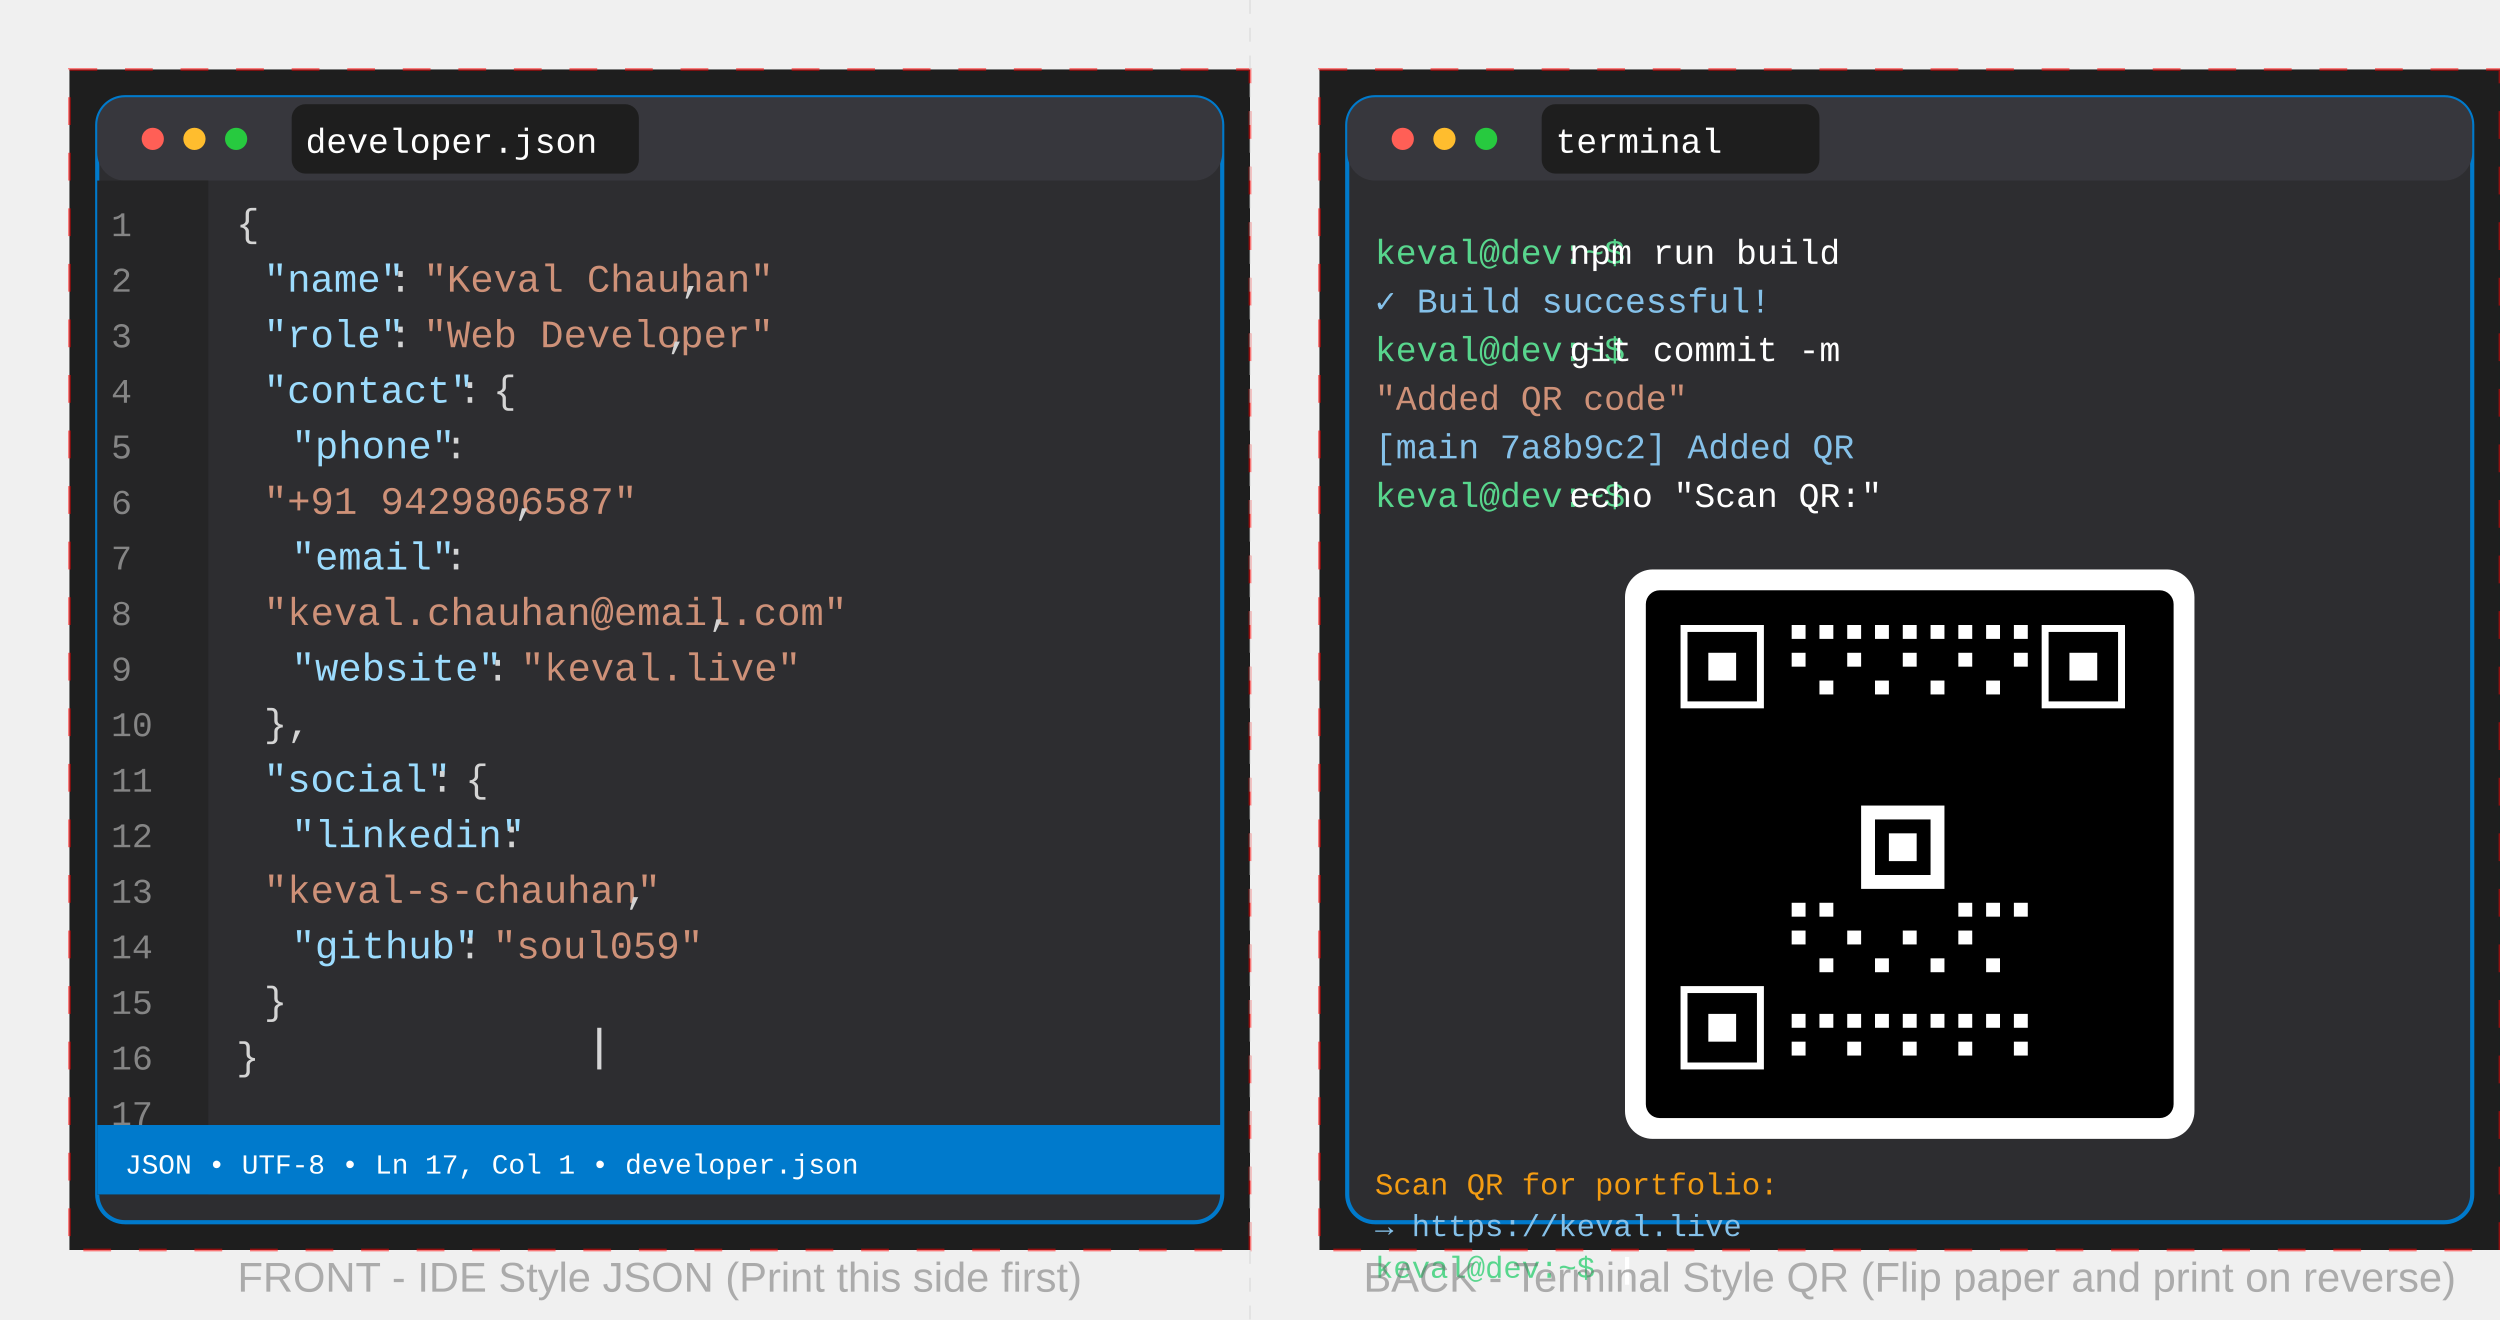
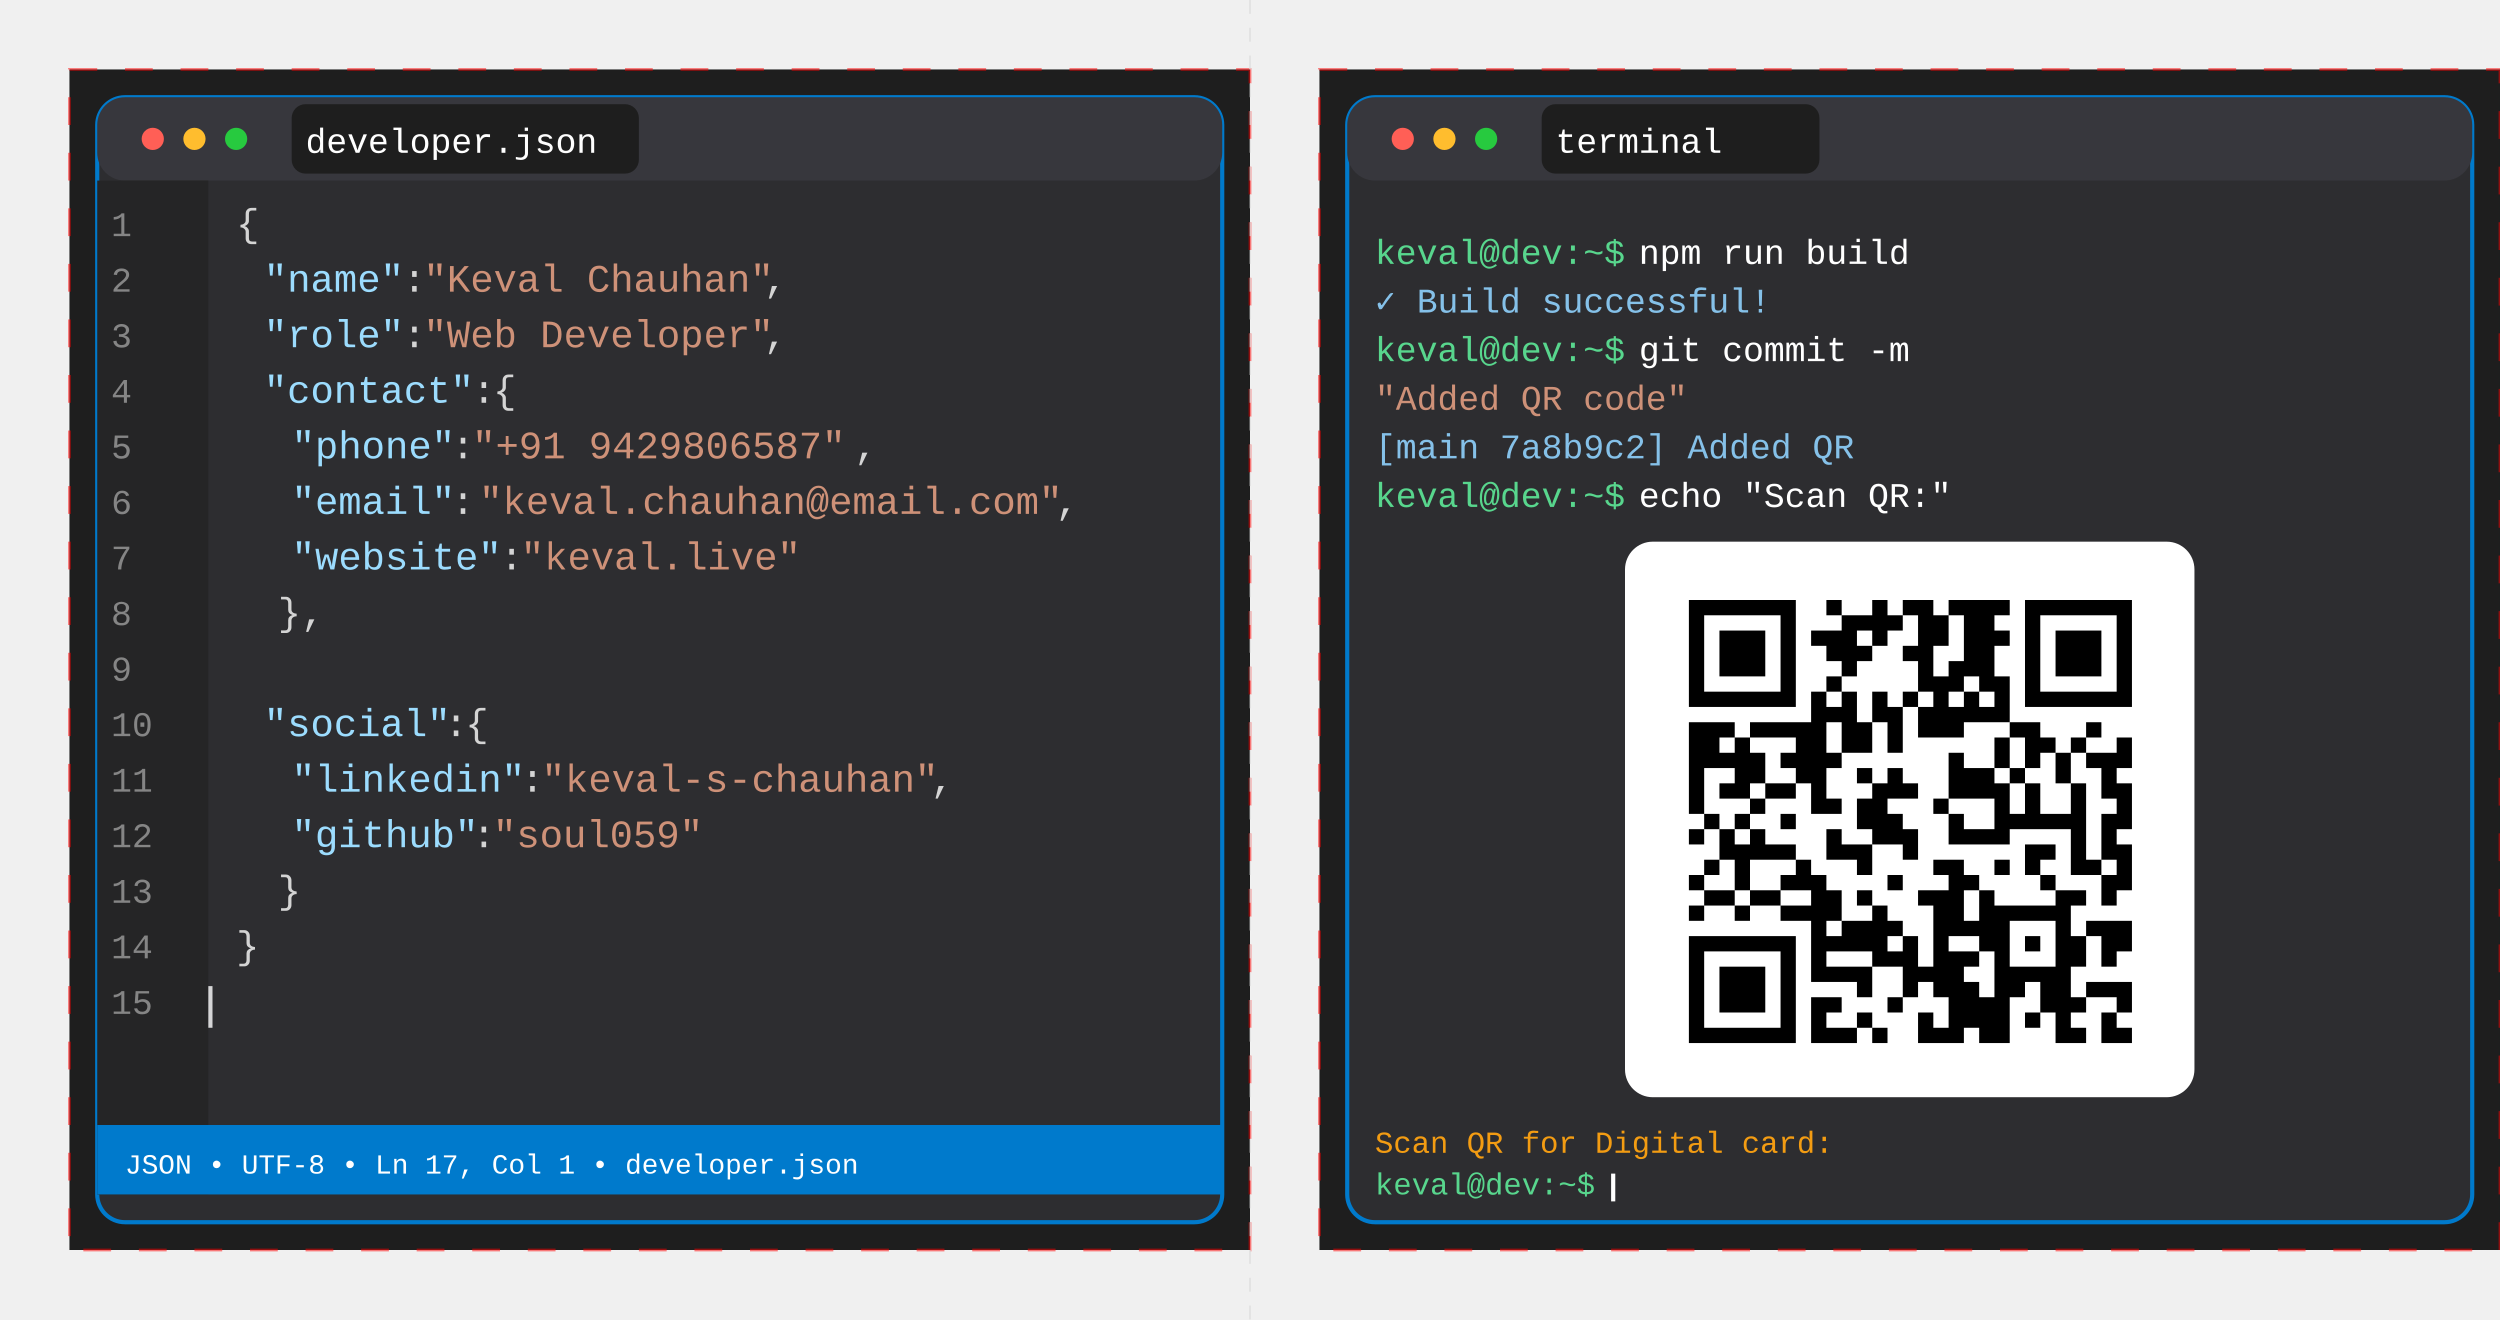
<svg xmlns="http://www.w3.org/2000/svg" width="180mm" height="95mm" viewBox="0 0 180 95">
  <defs>
    <style>
      .cut-line { stroke: #ff0000; stroke-width: 0.2; stroke-dasharray: 2,2; fill: none; }
      .bleed-area { stroke: #00ff00; stroke-width: 0.1; fill: none; opacity: 0.5; }
      .safe-area { stroke: #0000ff; stroke-width: 0.1; fill: none; opacity: 0.3; }
      .print-label { font-family: Arial, sans-serif; font-size: 3; fill: #666666; }
    </style>
  </defs>
  <g id="front-card" transform="translate(5, 5)">
    <rect width="85" height="85" fill="#1e1e1e" />
    <rect x="2" y="2" width="81" height="81" fill="#2d2d30" stroke="#007acc" stroke-width="0.3" rx="2" />
    <rect x="2" y="2" width="81" height="6" fill="#37373d" rx="2" />
    <circle cx="6" cy="5" r="0.8" fill="#ff5f56" />
    <circle cx="9" cy="5" r="0.8" fill="#ffbd2e" />
    <circle cx="12" cy="5" r="0.8" fill="#27ca3f" />
    <rect x="16" y="2.5" width="25" height="5" fill="#1e1e1e" rx="1" />
    <text x="17" y="6" fill="#ffffff" font-family="'Courier New', monospace" font-size="2.5">developer.json</text>
    <rect x="2" y="8" width="8" height="73" fill="#252526" />
    <g fill="#858585" font-family="'Courier New', monospace" font-size="2.5">
      <text x="3" y="12">1</text>
      <text x="3" y="16">2</text>
      <text x="3" y="20">3</text>
      <text x="3" y="24">4</text>
      <text x="3" y="28">5</text>
      <text x="3" y="32">6</text>
      <text x="3" y="36">7</text>
      <text x="3" y="40">8</text>
      <text x="3" y="44">9</text>
      <text x="3" y="48">10</text>
      <text x="3" y="52">11</text>
      <text x="3" y="56">12</text>
      <text x="3" y="60">13</text>
      <text x="3" y="64">14</text>
      <text x="3" y="68">15</text>
-       <text x="3" y="72">16</text>
-       <text x="3" y="76">17</text>
    </g>
    <g font-family="'Courier New', monospace" font-size="2.8">
      <text x="12" y="12" fill="#d4d4d4">{</text>
      <text x="14" y="16" fill="#9cdcfe">"name"</text>
-       <text x="23" y="16" fill="#d4d4d4">:</text>
+       <text x="24" y="16" fill="#d4d4d4">:</text>
      <text x="25.5" y="16" fill="#ce9178">"Keval Chauhan"</text>
-       <text x="44" y="16" fill="#d4d4d4">,</text>
+       <text x="50" y="16" fill="#d4d4d4">,</text>
      <text x="14" y="20" fill="#9cdcfe">"role"</text>
-       <text x="23" y="20" fill="#d4d4d4">:</text>
+       <text x="24" y="20" fill="#d4d4d4">:</text>
      <text x="25.5" y="20" fill="#ce9178">"Web Developer"</text>
-       <text x="43" y="20" fill="#d4d4d4">,</text>
+       <text x="50" y="20" fill="#d4d4d4">,</text>
      <text x="14" y="24" fill="#9cdcfe">"contact"</text>
-       <text x="28" y="24" fill="#d4d4d4">:</text>
+       <text x="29" y="24" fill="#d4d4d4">:</text>
      <text x="30.5" y="24" fill="#d4d4d4">{</text>
      <text x="16" y="28" fill="#9cdcfe">"phone"</text>
-       <text x="27" y="28" fill="#d4d4d4">:</text>
-       <text x="14" y="32" fill="#ce9178">"+91 9429806587"</text>
-       <text x="32" y="32" fill="#d4d4d4">,</text>
-       <text x="16" y="36" fill="#9cdcfe">"email"</text>
-       <text x="27" y="36" fill="#d4d4d4">:</text>
-       <text x="14" y="40" fill="#ce9178">"keval.chauhan@email.com"</text>
-       <text x="46" y="40" fill="#d4d4d4">,</text>
-       <text x="16" y="44" fill="#9cdcfe">"website"</text>
-       <text x="30" y="44" fill="#d4d4d4">:</text>
-       <text x="32.5" y="44" fill="#ce9178">"keval.live"</text>
-       <text x="14" y="48" fill="#d4d4d4">},</text>
-       <text x="14" y="52" fill="#9cdcfe">"social"</text>
-       <text x="26" y="52" fill="#d4d4d4">:</text>
-       <text x="28.5" y="52" fill="#d4d4d4">{</text>
-       <text x="16" y="56" fill="#9cdcfe">"linkedin"</text>
-       <text x="31" y="56" fill="#d4d4d4">:</text>
-       <text x="14" y="60" fill="#ce9178">"keval-s-chauhan"</text>
-       <text x="40" y="60" fill="#d4d4d4">,</text>
-       <text x="16" y="64" fill="#9cdcfe">"github"</text>
-       <text x="28" y="64" fill="#d4d4d4">:</text>
-       <text x="30.5" y="64" fill="#ce9178">"soul059"</text>
-       <text x="14" y="68" fill="#d4d4d4">}</text>
-       <text x="12" y="72" fill="#d4d4d4">}</text>
+       <text x="27.5" y="28" fill="#d4d4d4">:</text>
+       <text x="29" y="28" fill="#ce9178">"+91 9429806587"</text>
+       <text x="56.5" y="28" fill="#d4d4d4">,</text>
+       <text x="16" y="32" fill="#9cdcfe">"email"</text>
+       <text x="27.5" y="32" fill="#d4d4d4">:</text>
+       <text x="29.5" y="32" fill="#ce9178">"keval.chauhan@email.com"</text>
+       <text x="71" y="32" fill="#d4d4d4">,</text>
+       <text x="16" y="36" fill="#9cdcfe">"website"</text>
+       <text x="31" y="36" fill="#d4d4d4">:</text>
+       <text x="32.5" y="36" fill="#ce9178">"keval.live"</text>
+       <text x="15" y="40" fill="#d4d4d4">},</text>
+       <text x="14" y="48" fill="#9cdcfe">"social"</text>
+       <text x="27" y="48" fill="#d4d4d4">:</text>
+       <text x="28.5" y="48" fill="#d4d4d4">{</text>
+       <text x="16" y="52" fill="#9cdcfe">"linkedin"</text>
+       <text x="32.5" y="52" fill="#d4d4d4">:</text>
+       <text x="34" y="52" fill="#ce9178">"keval-s-chauhan"</text>
+       <text x="62" y="52" fill="#d4d4d4">,</text>
+       <text x="16" y="56" fill="#9cdcfe">"github"</text>
+       <text x="29" y="56" fill="#d4d4d4">:</text>
+       <text x="30.5" y="56" fill="#ce9178">"soul059"</text>
+       <text x="15" y="60" fill="#d4d4d4">}</text>
+       <text x="12" y="64" fill="#d4d4d4">}</text>
    </g>
-     <rect x="38" y="69" width="0.3" height="3" fill="#ffffff" opacity="0.8">
+     <rect x="10" y="66" width="0.3" height="3" fill="#ffffff" opacity="0.8">
      <animate attributeName="opacity" values="0.8;0;0.8" dur="1s" repeatCount="indefinite" />
    </rect>
    <rect x="2" y="76" width="81" height="5" fill="#007acc" />
    <text x="4" y="79.5" fill="#ffffff" font-family="'Courier New', monospace" font-size="2">JSON • UTF-8 • Ln 17, Col 1 • developer.json</text>
  </g>
  <g id="back-card" transform="translate(95, 5)">
    <rect width="85" height="85" fill="#1e1e1e" />
    <rect x="2" y="2" width="81" height="81" fill="#2d2d30" stroke="#007acc" stroke-width="0.3" rx="2" />
    <rect x="2" y="2" width="81" height="6" fill="#37373d" rx="2" />
    <circle cx="6" cy="5" r="0.8" fill="#ff5f56" />
    <circle cx="9" cy="5" r="0.8" fill="#ffbd2e" />
    <circle cx="12" cy="5" r="0.8" fill="#27ca3f" />
    <rect x="16" y="2.5" width="20" height="5" fill="#1e1e1e" rx="1" />
    <text x="17" y="6" fill="#ffffff" font-family="'Courier New', monospace" font-size="2.5">terminal</text>
    <g font-family="'Courier New', monospace" font-size="2.5" fill="#d4d4d4">
      <text x="4" y="14" fill="#58d68d">keval@dev:~$</text>
-       <text x="18" y="14" fill="#ffffff">npm run build</text>
+       <text x="23" y="14" fill="#ffffff">npm run build</text>
      <text x="4" y="17.5" fill="#85c1e9">✓ Build successful!</text>
      <text x="4" y="21" fill="#58d68d">keval@dev:~$</text>
-       <text x="18" y="21" fill="#ffffff">git commit -m</text>
+       <text x="23" y="21" fill="#ffffff">git commit -m</text>
      <text x="4" y="24.5" fill="#ce9178">"Added QR code"</text>
      <text x="4" y="28" fill="#85c1e9">[main 7a8b9c2] Added QR</text>
      <text x="4" y="31.5" fill="#58d68d">keval@dev:~$</text>
-       <text x="18" y="31.5" fill="#ffffff">echo "Scan QR:"</text>
+       <text x="23" y="31.5" fill="#ffffff">echo "Scan QR:"</text>
    </g>
-     <rect x="22" y="36" width="41" height="41" fill="#ffffff" rx="2" />
-     <rect x="23.5" y="37.5" width="38" height="38" fill="#000000" rx="1" />
-     <rect x="26" y="40" width="6" height="6" fill="#ffffff" />
-     <rect x="26.5" y="40.5" width="5" height="5" fill="#000000" />
-     <rect x="28" y="42" width="2" height="2" fill="#ffffff" />
-     <rect x="52" y="40" width="6" height="6" fill="#ffffff" />
-     <rect x="52.5" y="40.5" width="5" height="5" fill="#000000" />
-     <rect x="54" y="42" width="2" height="2" fill="#ffffff" />
-     <rect x="26" y="66" width="6" height="6" fill="#ffffff" />
-     <rect x="26.5" y="66.5" width="5" height="5" fill="#000000" />
-     <rect x="28" y="68" width="2" height="2" fill="#ffffff" />
-     <g fill="#ffffff">
-       <rect x="34" y="40" width="1" height="1" />
-       <rect x="36" y="40" width="1" height="1" />
-       <rect x="38" y="40" width="1" height="1" />
-       <rect x="40" y="40" width="1" height="1" />
-       <rect x="42" y="40" width="1" height="1" />
-       <rect x="44" y="40" width="1" height="1" />
-       <rect x="46" y="40" width="1" height="1" />
-       <rect x="48" y="40" width="1" height="1" />
-       <rect x="50" y="40" width="1" height="1" />
-       <rect x="34" y="42" width="1" height="1" />
-       <rect x="38" y="42" width="1" height="1" />
-       <rect x="42" y="42" width="1" height="1" />
-       <rect x="46" y="42" width="1" height="1" />
-       <rect x="50" y="42" width="1" height="1" />
-       <rect x="36" y="44" width="1" height="1" />
-       <rect x="40" y="44" width="1" height="1" />
-       <rect x="44" y="44" width="1" height="1" />
-       <rect x="48" y="44" width="1" height="1" />
-       <rect x="39" y="53" width="6" height="6" fill="#ffffff" />
-       <rect x="40" y="54" width="4" height="4" fill="#000000" />
-       <rect x="41" y="55" width="2" height="2" fill="#ffffff" />
-       <rect x="34" y="60" width="1" height="1" />
-       <rect x="36" y="60" width="1" height="1" />
-       <rect x="46" y="60" width="1" height="1" />
-       <rect x="48" y="60" width="1" height="1" />
-       <rect x="50" y="60" width="1" height="1" />
-       <rect x="34" y="62" width="1" height="1" />
-       <rect x="38" y="62" width="1" height="1" />
-       <rect x="42" y="62" width="1" height="1" />
-       <rect x="46" y="62" width="1" height="1" />
-       <rect x="36" y="64" width="1" height="1" />
-       <rect x="40" y="64" width="1" height="1" />
-       <rect x="44" y="64" width="1" height="1" />
-       <rect x="48" y="64" width="1" height="1" />
-       <rect x="34" y="68" width="1" height="1" />
-       <rect x="36" y="68" width="1" height="1" />
-       <rect x="38" y="68" width="1" height="1" />
-       <rect x="40" y="68" width="1" height="1" />
-       <rect x="42" y="68" width="1" height="1" />
-       <rect x="44" y="68" width="1" height="1" />
-       <rect x="46" y="68" width="1" height="1" />
-       <rect x="48" y="68" width="1" height="1" />
-       <rect x="50" y="68" width="1" height="1" />
-       <rect x="34" y="70" width="1" height="1" />
-       <rect x="38" y="70" width="1" height="1" />
-       <rect x="42" y="70" width="1" height="1" />
-       <rect x="46" y="70" width="1" height="1" />
-       <rect x="50" y="70" width="1" height="1" />
+     <rect x="22" y="34" width="41" height="40" fill="#ffffff" rx="2" />
+     <g transform="translate(22.2, 33.8) scale(1.1, 1.1)">
+       <path d="M4,4H5V5H4zM5,4H6V5H5zM6,4H7V5H6zM7,4H8V5H7zM8,4H9V5H8zM9,4H10V5H9zM10,4H11V5H10zM13,4H14V5H13zM16,4H17V5H16zM18,4H19V5H18zM19,4H20V5H19zM21,4H22V5H21zM22,4H23V5H22zM23,4H24V5H23zM24,4H25V5H24zM26,4H27V5H26zM27,4H28V5H27zM28,4H29V5H28zM29,4H30V5H29zM30,4H31V5H30zM31,4H32V5H31zM32,4H33V5H32zM4,5H5V6H4zM10,5H11V6H10zM14,5H15V6H14zM15,5H16V6H15zM16,5H17V6H16zM17,5H18V6H17zM19,5H20V6H19zM20,5H21V6H20zM22,5H23V6H22zM23,5H24V6H23zM26,5H27V6H26zM32,5H33V6H32zM4,6H5V7H4zM6,6H7V7H6zM7,6H8V7H7zM8,6H9V7H8zM10,6H11V7H10zM12,6H13V7H12zM13,6H14V7H13zM14,6H15V7H14zM16,6H17V7H16zM19,6H20V7H19zM20,6H21V7H20zM22,6H23V7H22zM23,6H24V7H23zM24,6H25V7H24zM26,6H27V7H26zM28,6H29V7H28zM29,6H30V7H29zM30,6H31V7H30zM32,6H33V7H32zM4,7H5V8H4zM6,7H7V8H6zM7,7H8V8H7zM8,7H9V8H8zM10,7H11V8H10zM13,7H14V8H13zM14,7H15V8H14zM15,7H16V8H15zM18,7H19V8H18zM19,7H20V8H19zM22,7H23V8H22zM23,7H24V8H23zM26,7H27V8H26zM28,7H29V8H28zM29,7H30V8H29zM30,7H31V8H30zM32,7H33V8H32zM4,8H5V9H4zM6,8H7V9H6zM7,8H8V9H7zM8,8H9V9H8zM10,8H11V9H10zM14,8H15V9H14zM19,8H20V9H19zM21,8H22V9H21zM22,8H23V9H22zM23,8H24V9H23zM26,8H27V9H26zM28,8H29V9H28zM29,8H30V9H29zM30,8H31V9H30zM32,8H33V9H32zM4,9H5V10H4zM10,9H11V10H10zM13,9H14V10H13zM19,9H20V10H19zM20,9H21V10H20zM21,9H22V10H21zM23,9H24V10H23zM24,9H25V10H24zM26,9H27V10H26zM32,9H33V10H32zM4,10H5V11H4zM5,10H6V11H5zM6,10H7V11H6zM7,10H8V11H7zM8,10H9V11H8zM9,10H10V11H9zM10,10H11V11H10zM12,10H13V11H12zM14,10H15V11H14zM16,10H17V11H16zM18,10H19V11H18zM20,10H21V11H20zM22,10H23V11H22zM24,10H25V11H24zM26,10H27V11H26zM27,10H28V11H27zM28,10H29V11H28zM29,10H30V11H29zM30,10H31V11H30zM31,10H32V11H31zM32,10H33V11H32zM12,11H13V12H12zM13,11H14V12H13zM14,11H15V12H14zM16,11H17V12H16zM17,11H18V12H17zM19,11H20V12H19zM20,11H21V12H20zM21,11H22V12H21zM22,11H23V12H22zM23,11H24V12H23zM24,11H25V12H24zM4,12H5V13H4zM5,12H6V13H5zM6,12H7V13H6zM8,12H9V13H8zM9,12H10V13H9zM10,12H11V13H10zM11,12H12V13H11zM12,12H13V13H12zM14,12H15V13H14zM15,12H16V13H15zM17,12H18V13H17zM19,12H20V13H19zM20,12H21V13H20zM21,12H22V13H21zM25,12H26V13H25zM26,12H27V13H26zM30,12H31V13H30zM4,13H5V14H4zM5,13H6V14H5zM7,13H8V14H7zM11,13H12V14H11zM12,13H13V14H12zM14,13H15V14H14zM15,13H16V14H15zM17,13H18V14H17zM24,13H25V14H24zM26,13H27V14H26zM27,13H28V14H27zM29,13H30V14H29zM32,13H33V14H32zM4,14H5V15H4zM5,14H6V15H5zM6,14H7V15H6zM7,14H8V15H7zM8,14H9V15H8zM10,14H11V15H10zM11,14H12V15H11zM12,14H13V15H12zM13,14H14V15H13zM21,14H22V15H21zM24,14H25V15H24zM26,14H27V15H26zM28,14H29V15H28zM30,14H31V15H30zM31,14H32V15H31zM32,14H33V15H32zM4,15H5V16H4zM7,15H8V16H7zM8,15H9V16H8zM11,15H12V16H11zM12,15H13V16H12zM15,15H16V16H15zM17,15H18V16H17zM21,15H22V16H21zM22,15H23V16H22zM23,15H24V16H23zM25,15H26V16H25zM28,15H29V16H28zM31,15H32V16H31zM4,16H5V17H4zM6,16H7V17H6zM7,16H8V17H7zM9,16H10V17H9zM10,16H11V17H10zM12,16H13V17H12zM16,16H17V17H16zM17,16H18V17H17zM18,16H19V17H18zM21,16H22V17H21zM22,16H23V17H22zM23,16H24V17H23zM24,16H25V17H24zM26,16H27V17H26zM29,16H30V17H29zM31,16H32V17H31zM32,16H33V17H32zM4,17H5V18H4zM8,17H9V18H8zM12,17H13V18H12zM13,17H14V18H13zM15,17H16V18H15zM16,17H17V18H16zM20,17H21V18H20zM24,17H25V18H24zM26,17H27V18H26zM29,17H30V18H29zM32,17H33V18H32zM5,18H6V19H5zM7,18H8V19H7zM10,18H11V19H10zM15,18H16V19H15zM16,18H17V19H16zM17,18H18V19H17zM21,18H22V19H21zM24,18H25V19H24zM25,18H26V19H25zM26,18H27V19H26zM27,18H28V19H27zM28,18H29V19H28zM29,18H30V19H29zM31,18H32V19H31zM32,18H33V19H32zM4,19H5V20H4zM6,19H7V20H6zM8,19H9V20H8zM13,19H14V20H13zM16,19H17V20H16zM17,19H18V20H17zM18,19H19V20H18zM21,19H22V20H21zM22,19H23V20H22zM23,19H24V20H23zM24,19H25V20H24zM29,19H30V20H29zM31,19H32V20H31zM6,20H7V21H6zM7,20H8V21H7zM8,20H9V21H8zM9,20H10V21H9zM10,20H11V21H10zM13,20H14V21H13zM14,20H15V21H14zM15,20H16V21H15zM18,20H19V21H18zM26,20H27V21H26zM27,20H28V21H27zM29,20H30V21H29zM31,20H32V21H31zM32,20H33V21H32zM5,21H6V22H5zM7,21H8V22H7zM11,21H12V22H11zM15,21H16V22H15zM20,21H21V22H20zM21,21H22V22H21zM24,21H25V22H24zM26,21H27V22H26zM29,21H30V22H29zM30,21H31V22H30zM32,21H33V22H32zM4,22H5V23H4zM7,22H8V23H7zM10,22H11V23H10zM11,22H12V23H11zM12,22H13V23H12zM17,22H18V23H17zM21,22H22V23H21zM22,22H23V23H22zM27,22H28V23H27zM31,22H32V23H31zM32,22H33V23H32zM5,23H6V24H5zM6,23H7V24H6zM8,23H9V24H8zM9,23H10V24H9zM12,23H13V24H12zM13,23H14V24H13zM15,23H16V24H15zM19,23H20V24H19zM20,23H21V24H20zM21,23H22V24H21zM23,23H24V24H23zM28,23H29V24H28zM29,23H30V24H29zM31,23H32V24H31zM4,24H5V25H4zM7,24H8V25H7zM10,24H11V25H10zM11,24H12V25H11zM12,24H13V25H12zM13,24H14V25H13zM16,24H17V25H16zM20,24H21V25H20zM21,24H22V25H21zM23,24H24V25H23zM24,24H25V25H24zM25,24H26V25H25zM26,24H27V25H26zM27,24H28V25H27zM28,24H29V25H28zM12,25H13V26H12zM14,25H15V26H14zM15,25H16V26H15zM16,25H17V26H16zM17,25H18V26H17zM20,25H21V26H20zM21,25H22V26H21zM22,25H23V26H22zM23,25H24V26H23zM24,25H25V26H24zM28,25H29V26H28zM30,25H31V26H30zM31,25H32V26H31zM32,25H33V26H32zM4,26H5V27H4zM5,26H6V27H5zM6,26H7V27H6zM7,26H8V27H7zM8,26H9V27H8zM9,26H10V27H9zM10,26H11V27H10zM12,26H13V27H12zM13,26H14V27H13zM14,26H15V27H14zM15,26H16V27H15zM16,26H17V27H16zM18,26H19V27H18zM20,26H21V27H20zM23,26H24V27H23zM24,26H25V27H24zM26,26H27V27H26zM28,26H29V27H28zM29,26H30V27H29zM31,26H32V27H31zM32,26H33V27H32zM4,27H5V28H4zM10,27H11V28H10zM12,27H13V28H12zM16,27H17V28H16zM17,27H18V28H17zM18,27H19V28H18zM20,27H21V28H20zM21,27H22V28H21zM22,27H23V28H22zM24,27H25V28H24zM28,27H29V28H28zM29,27H30V28H29zM31,27H32V28H31zM4,28H5V29H4zM6,28H7V29H6zM7,28H8V29H7zM8,28H9V29H8zM10,28H11V29H10zM12,28H13V29H12zM13,28H14V29H13zM14,28H15V29H14zM15,28H16V29H15zM18,28H19V29H18zM19,28H20V29H19zM20,28H21V29H20zM21,28H22V29H21zM24,28H25V29H24zM25,28H26V29H25zM26,28H27V29H26zM27,28H28V29H27zM28,28H29V29H28zM4,29H5V30H4zM6,29H7V30H6zM7,29H8V30H7zM8,29H9V30H8zM10,29H11V30H10zM15,29H16V30H15zM18,29H19V30H18zM20,29H21V30H20zM21,29H22V30H21zM22,29H23V30H22zM24,29H25V30H24zM25,29H26V30H25zM27,29H28V30H27zM28,29H29V30H28zM30,29H31V30H30zM31,29H32V30H31zM32,29H33V30H32zM4,30H5V31H4zM6,30H7V31H6zM7,30H8V31H7zM8,30H9V31H8zM10,30H11V31H10zM12,30H13V31H12zM13,30H14V31H13zM17,30H18V31H17zM21,30H22V31H21zM22,30H23V31H22zM23,30H24V31H23zM24,30H25V31H24zM27,30H28V31H27zM28,30H29V31H28zM29,30H30V31H29zM32,30H33V31H32zM4,31H5V32H4zM10,31H11V32H10zM12,31H13V32H12zM15,31H16V32H15zM19,31H20V32H19zM21,31H22V32H21zM22,31H23V32H22zM23,31H24V32H23zM24,31H25V32H24zM26,31H27V32H26zM28,31H29V32H28zM31,31H32V32H31zM4,32H5V33H4zM5,32H6V33H5zM6,32H7V33H6zM7,32H8V33H7zM8,32H9V33H8zM9,32H10V33H9zM10,32H11V33H10zM12,32H13V33H12zM13,32H14V33H13zM14,32H15V33H14zM16,32H17V33H16zM19,32H20V33H19zM20,32H21V33H20zM21,32H22V33H21zM23,32H24V33H23zM24,32H25V33H24zM28,32H29V33H28zM29,32H30V33H29zM31,32H32V33H31zM32,32H33V33H32z" fill="#000000" />
    </g>
    <g font-family="'Courier New', monospace" font-size="2.2">
-       <text x="4" y="81" fill="#f39c12">Scan QR for portfolio:</text>
-       <text x="4" y="84" fill="#85c1e9">→ https://keval.live</text>
+       <text x="4" y="78" fill="#f39c12">Scan QR for Digital card:</text>
    </g>
-     <text x="4" y="87" fill="#58d68d" font-family="'Courier New', monospace" font-size="2.2">keval@dev:~$</text>
-     <rect x="22" y="85.5" width="0.3" height="2" fill="#ffffff">
+     <text x="4" y="81" fill="#58d68d" font-family="'Courier New', monospace" font-size="2.2">keval@dev:~$</text>
+     <rect x="21" y="79.5" width="0.3" height="2" fill="#ffffff">
      <animate attributeName="opacity" values="1;0;1" dur="1s" repeatCount="indefinite" />
    </rect>
  </g>
  <g id="print-guidelines" opacity="0.5">
    <rect x="5" y="5" width="85" height="85" class="cut-line" />
    <rect x="95" y="5" width="85" height="85" class="cut-line" />
-     <text x="47.5" y="93" text-anchor="middle" class="print-label">FRONT - IDE Style JSON (Print this side first)</text>
-     <text x="137.5" y="93" text-anchor="middle" class="print-label">BACK - Terminal Style QR (Flip paper and print on reverse)</text>
    <line x1="90" y1="0" x2="90" y2="95" stroke="#cccccc" stroke-width="0.1" stroke-dasharray="1,1" />
  </g>
</svg>
